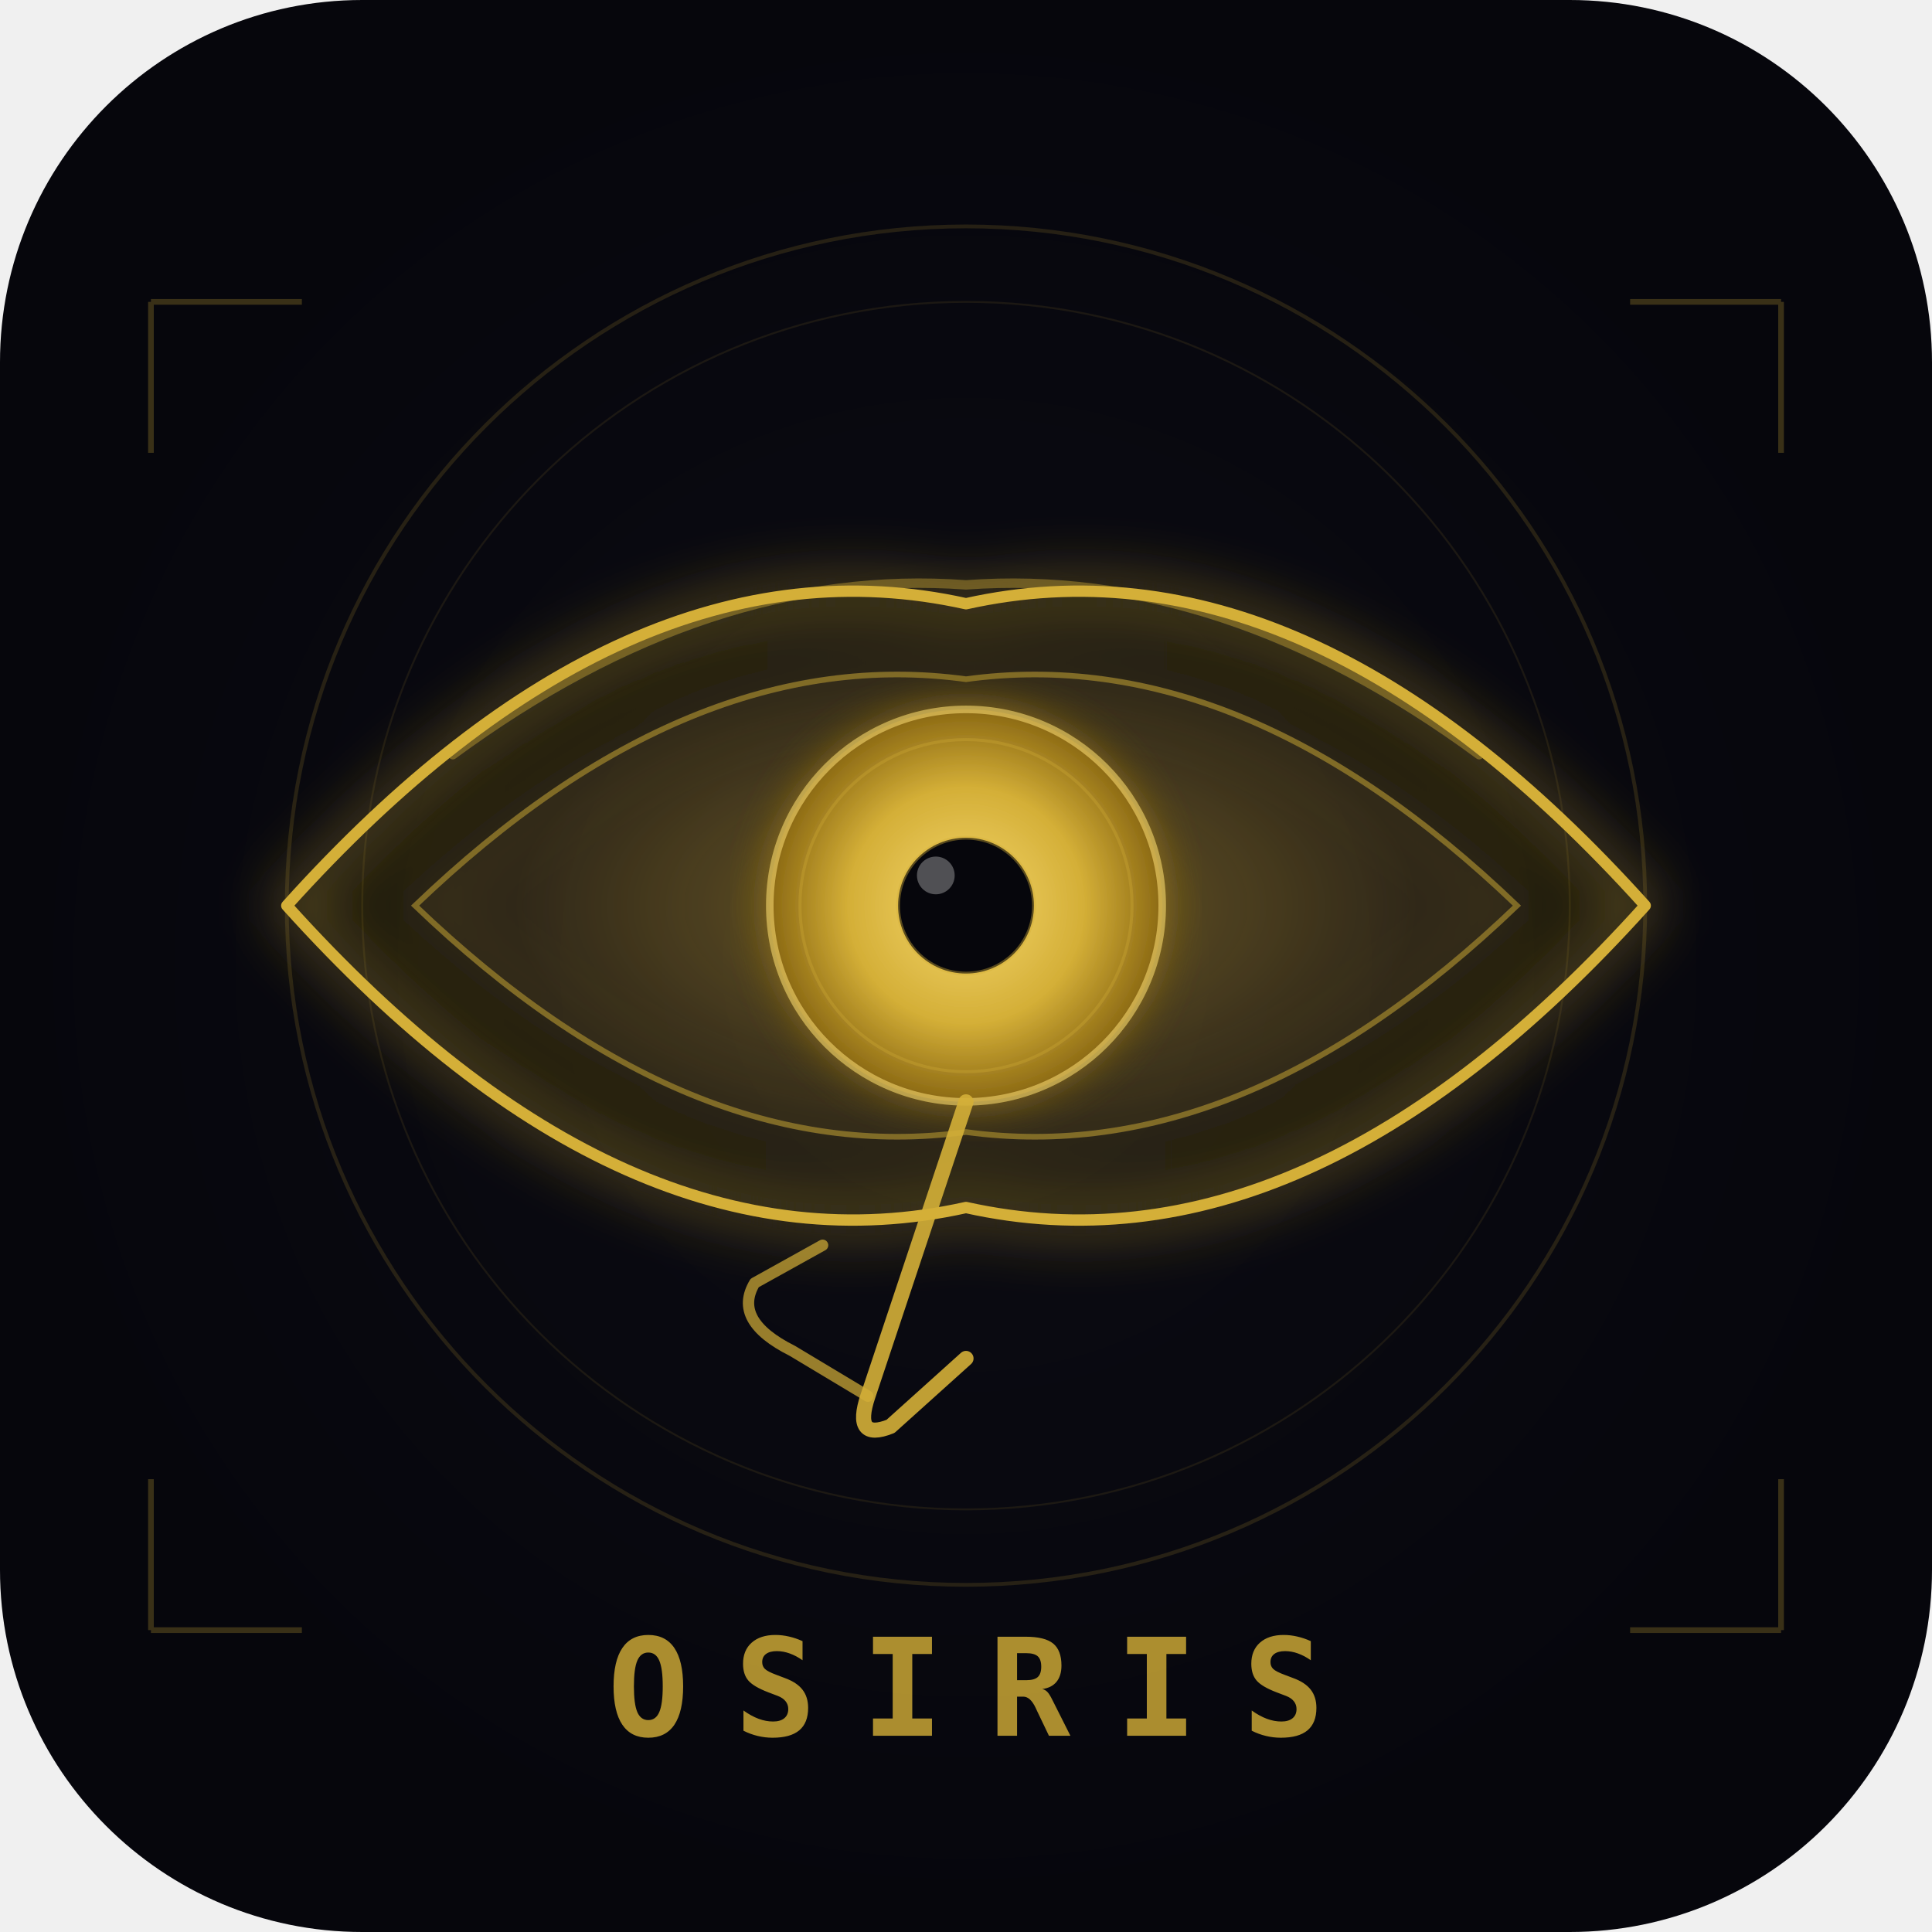
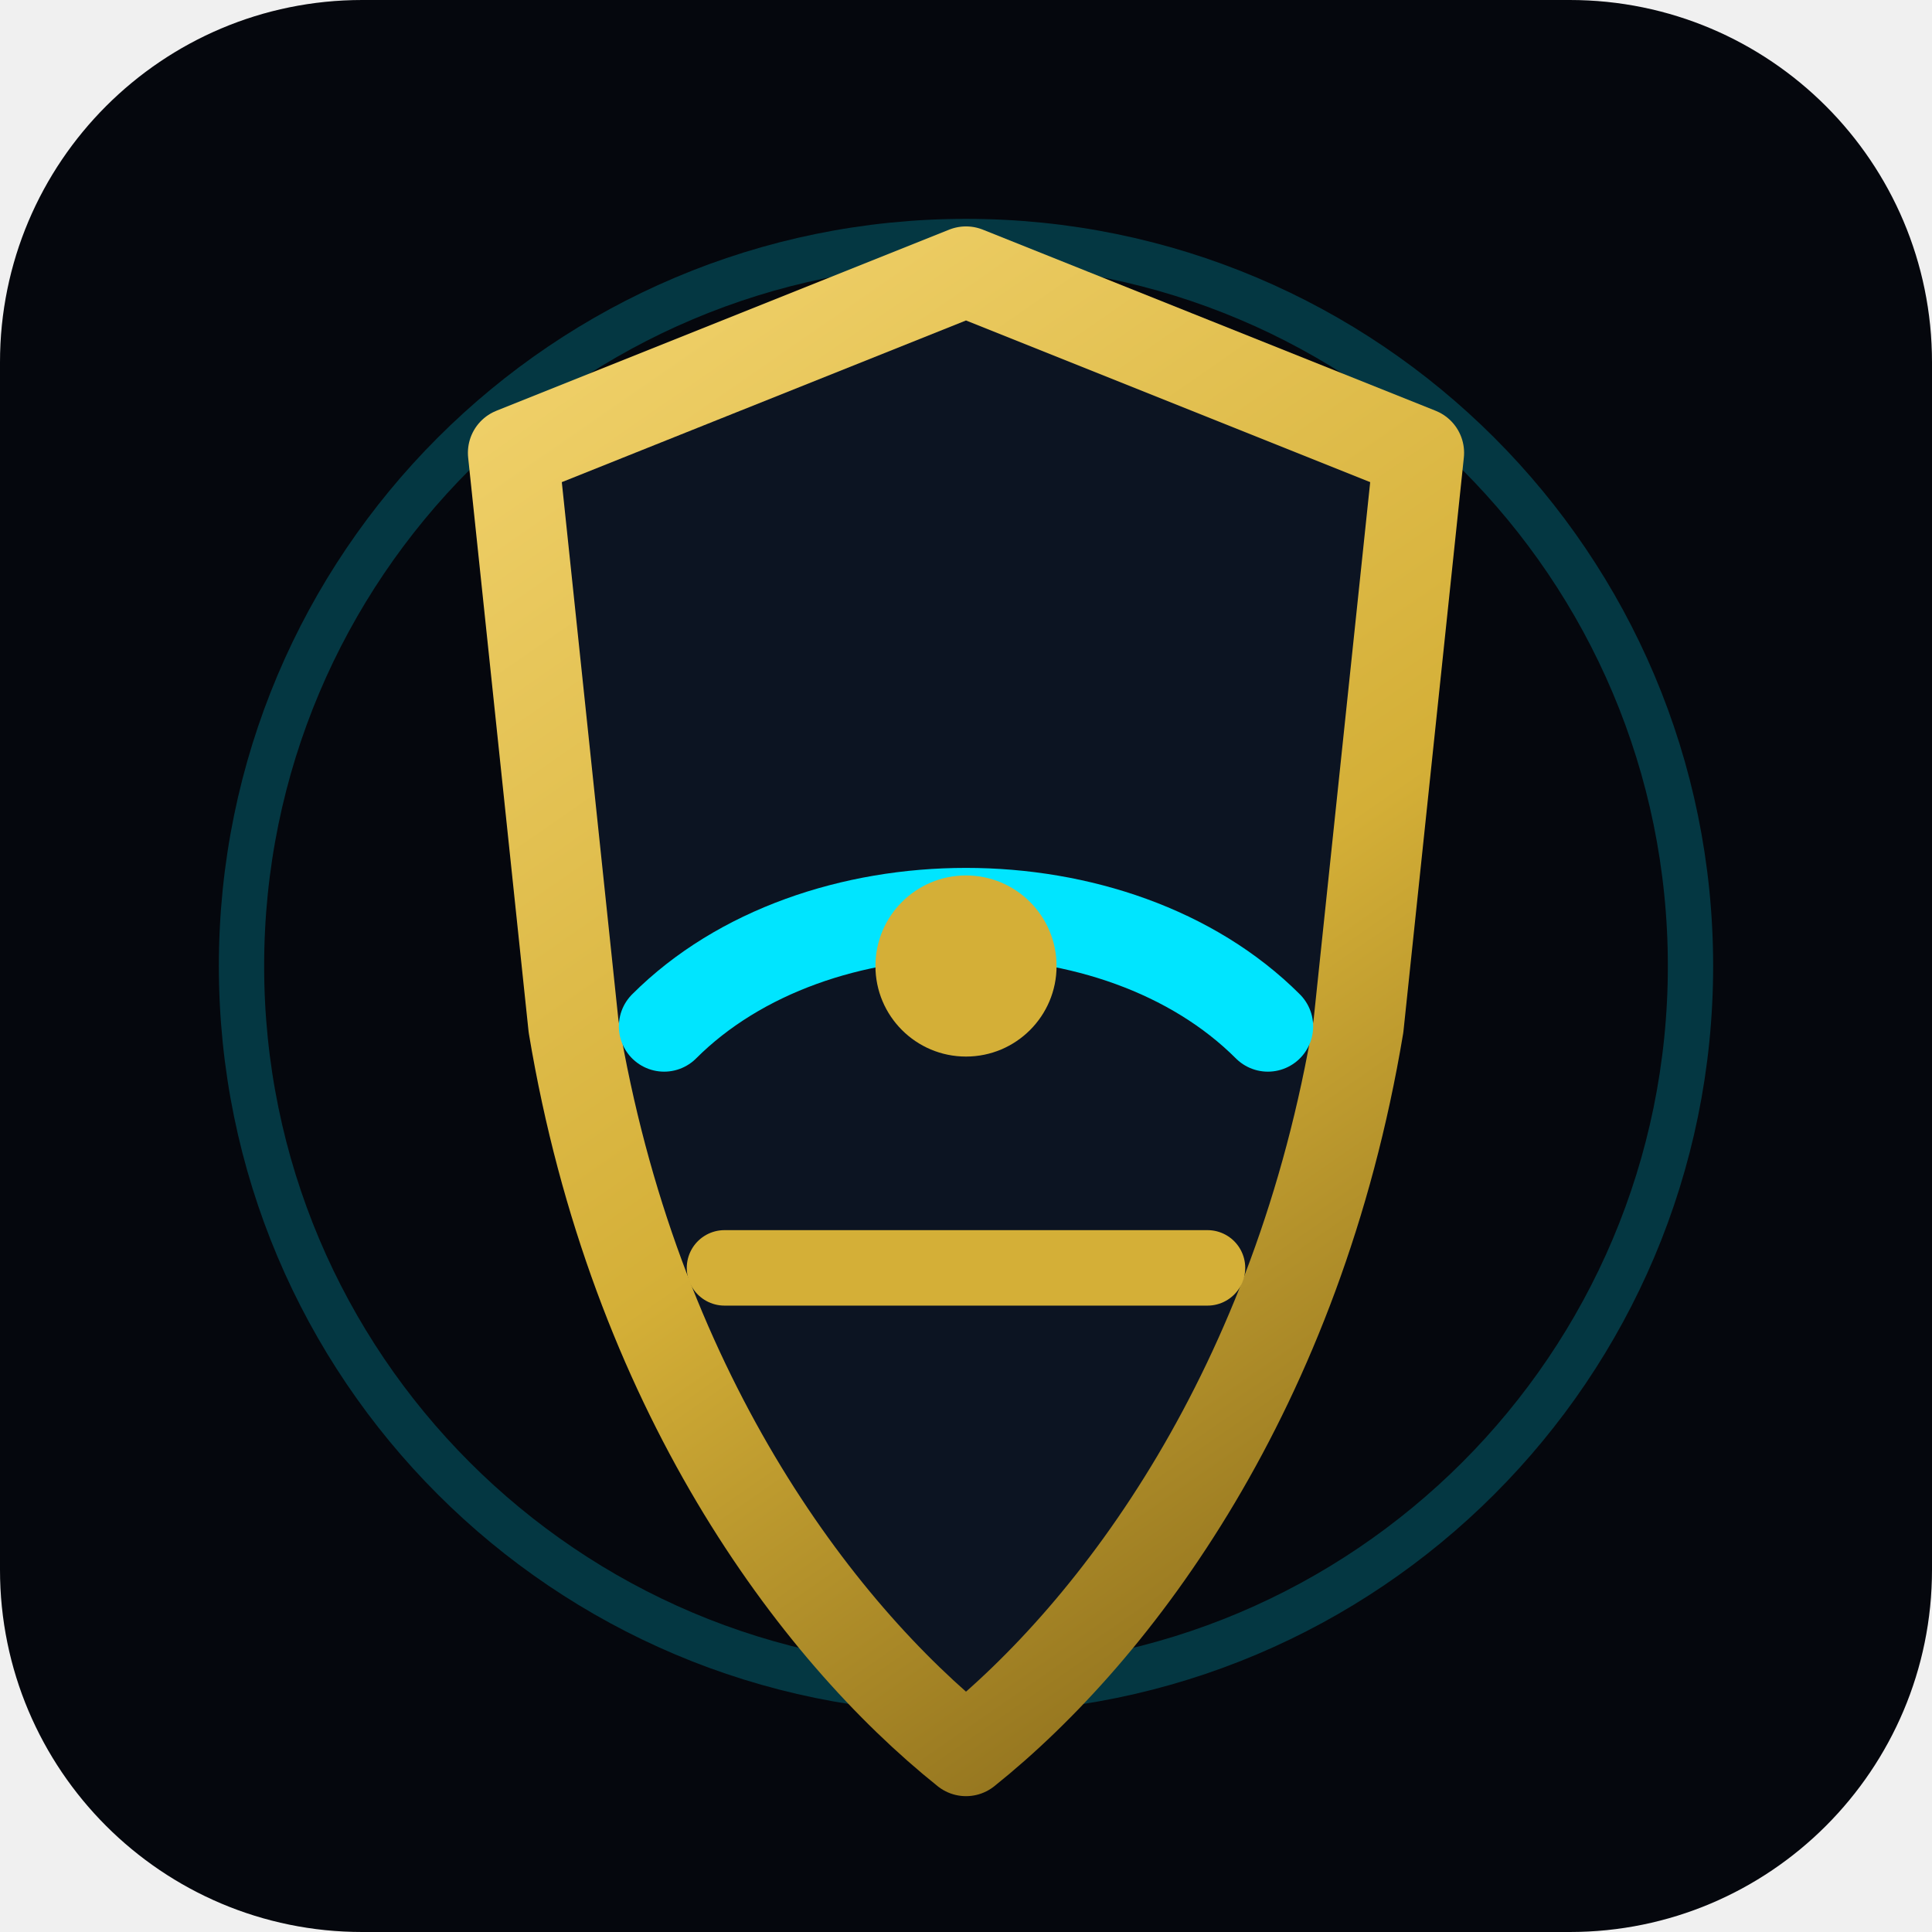
- <svg xmlns="http://www.w3.org/2000/svg" viewBox="0 0 512 512" width="512" height="512">
+ <svg xmlns="http://www.w3.org/2000/svg" viewBox="0 0 64 64">
  <defs>
-     <radialGradient id="bg" cx="50%" cy="50%" r="50%">
-       <stop offset="0%" stop-color="#0C0C14" />
-       <stop offset="100%" stop-color="#06060C" />
-     </radialGradient>
-     <radialGradient id="iris" cx="50%" cy="50%" r="50%">
-       <stop offset="0%" stop-color="#F5D76E" />
-       <stop offset="60%" stop-color="#D4AF37" />
-       <stop offset="100%" stop-color="#8B6914" />
-     </radialGradient>
-     <radialGradient id="glow" cx="50%" cy="50%" r="50%">
-       <stop offset="0%" stop-color="#D4AF37" stop-opacity="0.4" />
-       <stop offset="100%" stop-color="#D4AF37" stop-opacity="0" />
-     </radialGradient>
-     <filter id="f1" x="-50%" y="-50%" width="200%" height="200%">
-       <feGaussianBlur stdDeviation="8" result="blur" />
-       <feComposite in="SourceGraphic" in2="blur" operator="over" />
-     </filter>
-     <filter id="glow-filter">
-       <feGaussianBlur stdDeviation="6" result="blur" />
-       <feMerge>
-         <feMergeNode in="blur" />
-         <feMergeNode in="SourceGraphic" />
-       </feMerge>
-     </filter>
+     <linearGradient id="g" x1="14" y1="6" x2="50" y2="58" gradientUnits="userSpaceOnUse">
+       <stop stop-color="#f6d875" />
+       <stop offset="0.55" stop-color="#d4af37" />
+       <stop offset="1" stop-color="#7c5f16" />
+     </linearGradient>
  </defs>
-   <rect width="512" height="512" rx="96" fill="url(#bg)" />
-   <circle cx="256" cy="240" r="180" fill="none" stroke="#D4AF37" stroke-width="1" opacity="0.15" />
-   <circle cx="256" cy="240" r="160" fill="none" stroke="#D4AF37" stroke-width="0.5" opacity="0.1" />
-   <ellipse cx="256" cy="240" rx="120" ry="60" fill="url(#glow)" />
-   <g filter="url(#f1)">
-     <path d="M76 240 Q166 140 256 160 Q346 140 436 240 Q346 340 256 320 Q166 340 76 240Z" fill="rgba(212,175,55,0.06)" stroke="#D4AF37" stroke-width="3" stroke-linejoin="round" />
-     <path d="M110 240 Q183 170 256 180 Q329 170 402 240 Q329 310 256 300 Q183 310 110 240Z" fill="rgba(212,175,55,0.08)" stroke="#D4AF37" stroke-width="1.5" opacity="0.5" />
-   </g>
-   <circle cx="256" cy="240" r="52" fill="url(#iris)" filter="url(#glow-filter)" />
-   <circle cx="256" cy="240" r="52" fill="none" stroke="#F5D76E" stroke-width="2" opacity="0.6" />
-   <circle cx="256" cy="240" r="44" fill="none" stroke="#D4AF37" stroke-width="0.8" opacity="0.3" />
-   <circle cx="256" cy="240" r="18" fill="#06060C" />
-   <circle cx="256" cy="240" r="18" fill="none" stroke="#D4AF37" stroke-width="1" opacity="0.4" />
-   <circle cx="248" cy="232" r="5" fill="white" opacity="0.3" />
-   <g stroke="#D4AF37" fill="none" stroke-linecap="round" stroke-linejoin="round">
-     <path d="M256 292 L230 370 Q226 382 236 378 L256 360" stroke-width="4" opacity="0.9" />
-     <path d="M230 370 L210 358 Q194 350 200 340 L218 330" stroke-width="3" opacity="0.7" />
-     <path d="M120 200 Q188 150 256 155 Q324 150 392 200" stroke-width="2.5" opacity="0.4" />
-   </g>
-   <g stroke="#D4AF37" stroke-width="1.5" opacity="0.25" fill="none">
-     <path d="M40 80 L80 80 M40 80 L40 120" />
-     <path d="M472 80 L432 80 M472 80 L472 120" />
-     <path d="M40 432 L80 432 M40 432 L40 392" />
-     <path d="M472 432 L432 432 M472 432 L472 392" />
-   </g>
-   <text x="256" y="460" text-anchor="middle" font-family="monospace" font-size="36" fill="#D4AF37" letter-spacing="12" font-weight="700" opacity="0.8">OSIRIS</text>
+   <rect width="64" height="64" rx="12" fill="#05070d" />
+   <circle cx="32" cy="32" r="24" fill="none" stroke="#00e5ff" stroke-opacity="0.22" stroke-width="1.5" />
+   <path d="M32 9 L47 15 L45 34 C43 46 37 54 32 58 C27 54 21 46 19 34 L17 15 Z" fill="#0c1422" stroke="url(#g)" stroke-width="3" stroke-linejoin="round" />
+   <path d="M22 34 C27 29 37 29 42 34" fill="none" stroke="#00e5ff" stroke-width="3" stroke-linecap="round" />
+   <path d="M24 42 H40" stroke="#d4af37" stroke-width="2.5" stroke-linecap="round" />
+   <circle cx="32" cy="32" r="3" fill="#d4af37" />
</svg>
